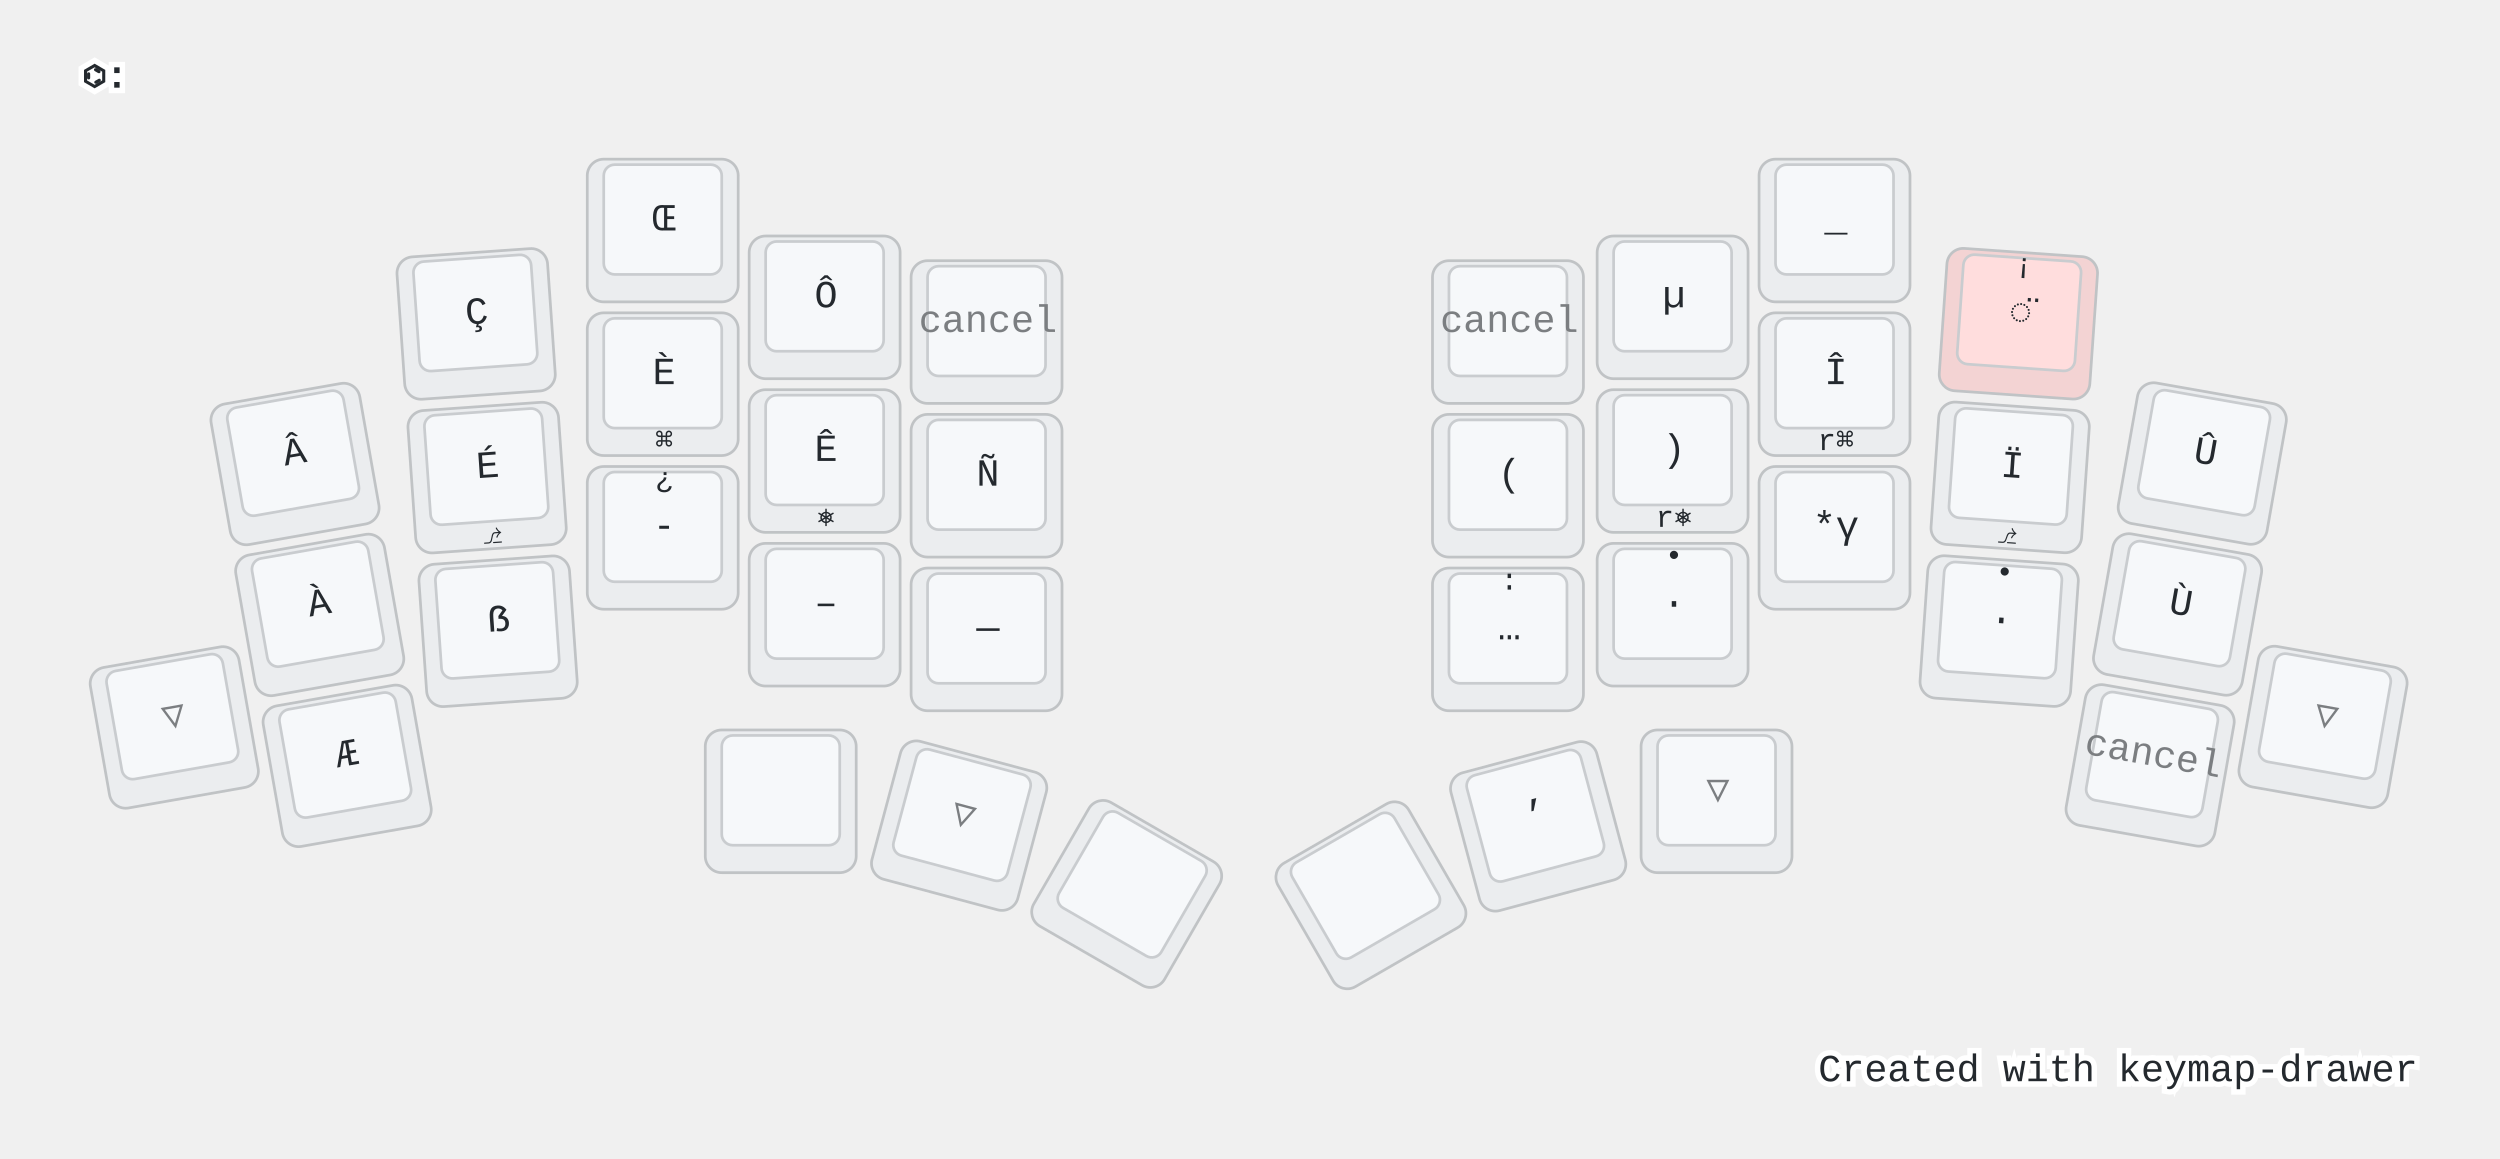
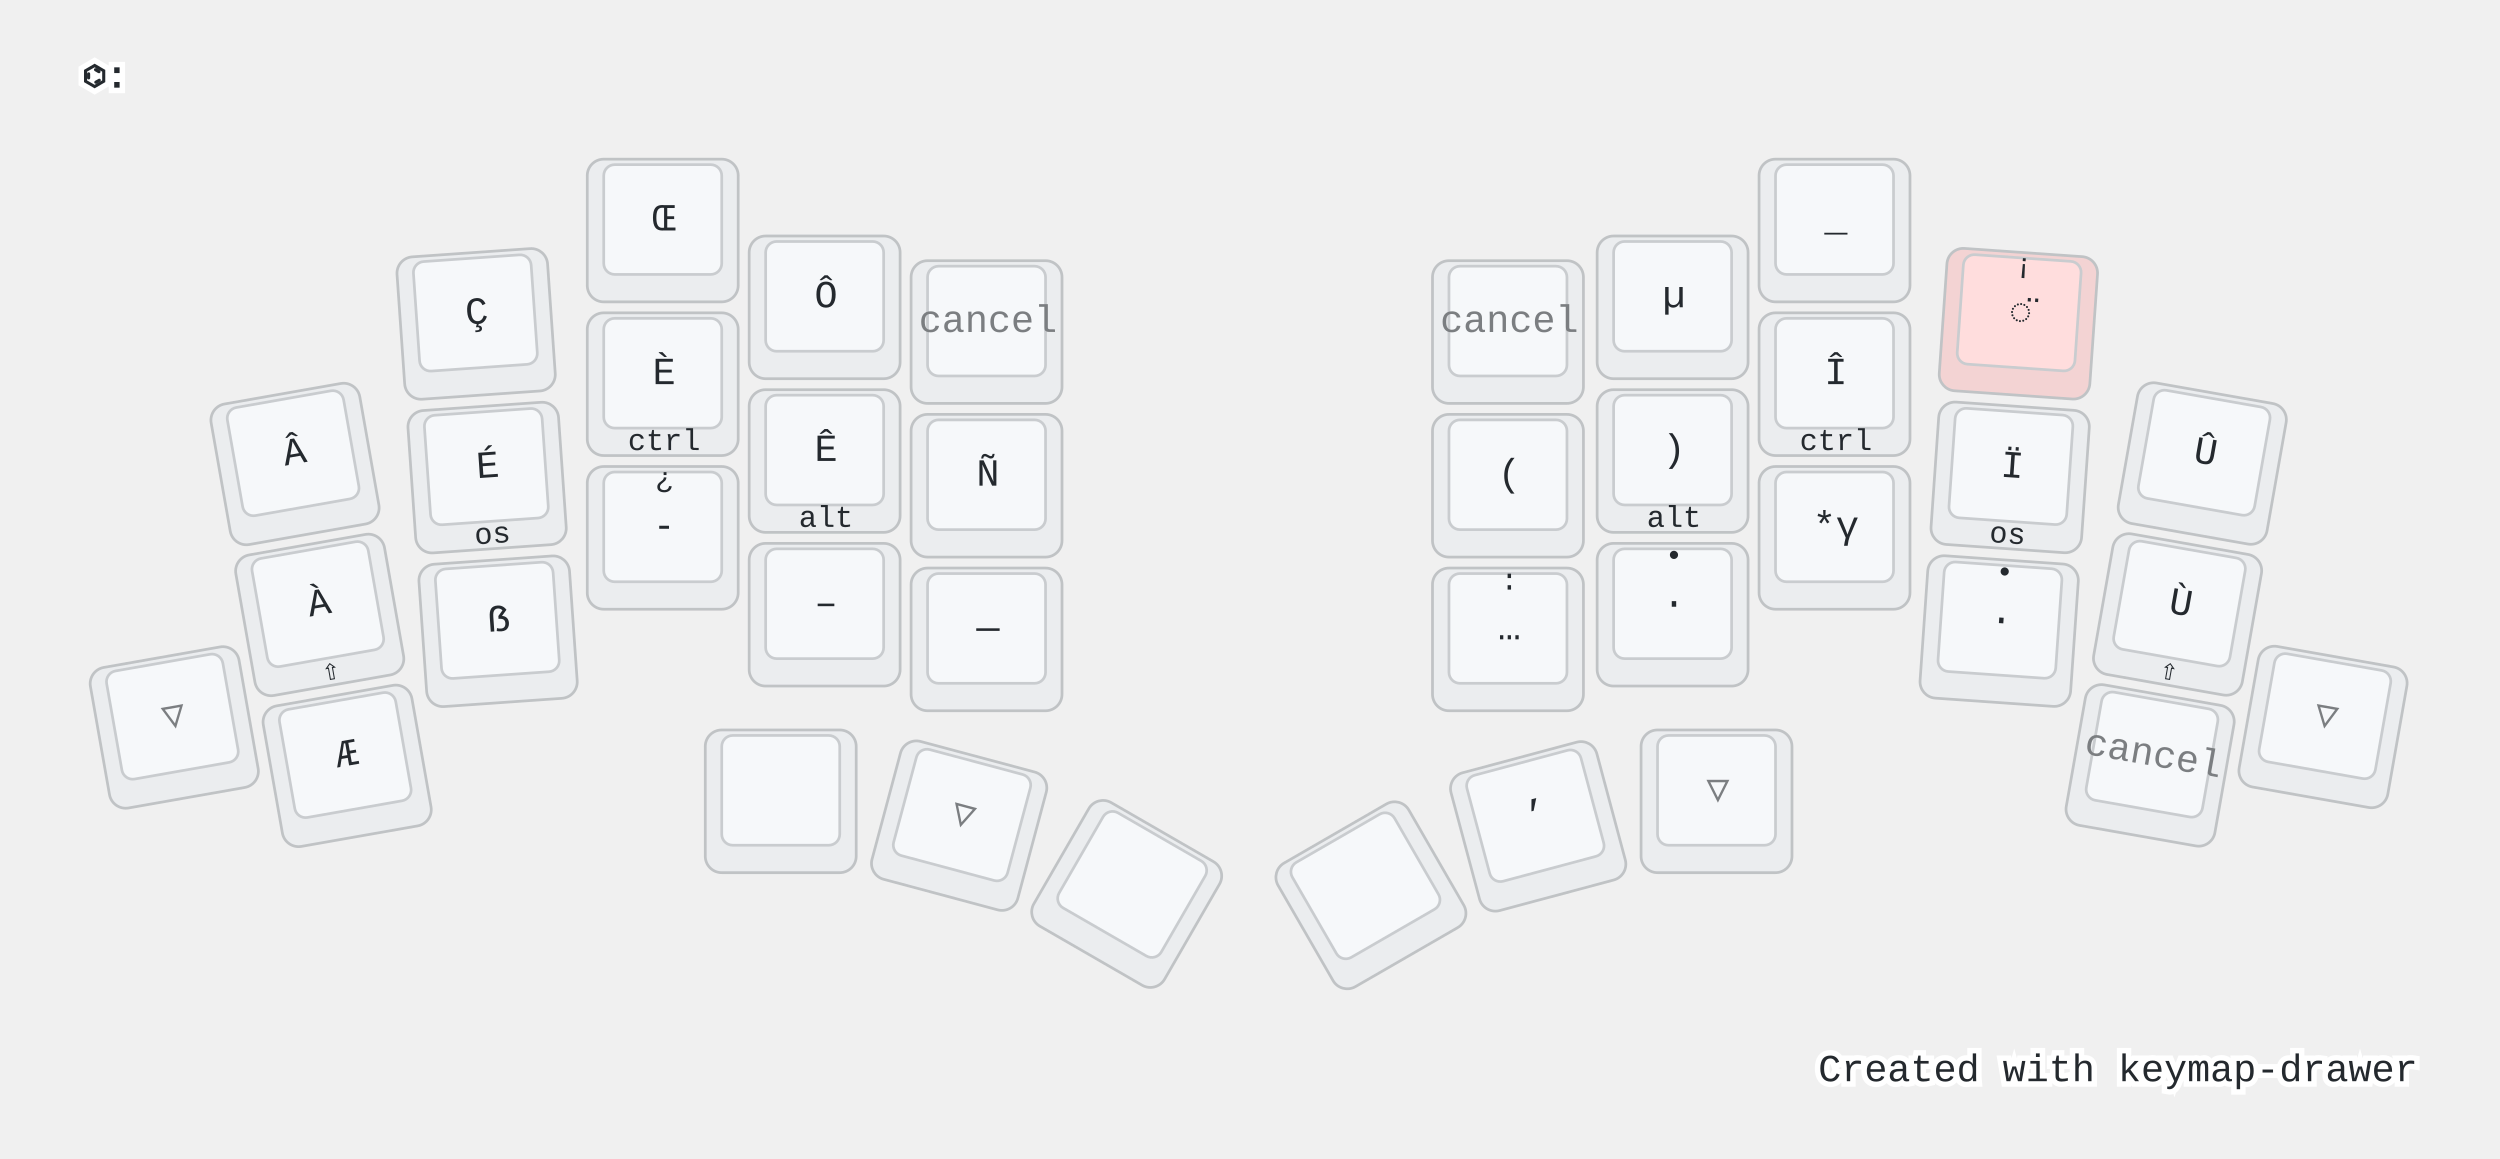
<svg xmlns="http://www.w3.org/2000/svg" width="911" height="422" viewBox="0 0 911 422" class="keymap">
  <style>/* inherit to force styles through use tags */
svg path {
    fill: inherit;
}

/* font and background color specifications */
svg.keymap {
    font-family: SFMono-Regular,Consolas,Liberation Mono,Menlo,monospace;
    font-size: 14px;
    font-kerning: normal;
    text-rendering: optimizeLegibility;
    fill: #24292e;
}

/* default key styling */
rect.key {
    fill: #f6f8fa;
}

rect.key, rect.combo {
    stroke: #c9cccf;
    stroke-width: 1;
}

/* default key side styling, only used is draw_key_sides is set */
rect.side {
    filter: brightness(90%);
}

/* color accent for combo boxes */
rect.combo, rect.combo-separate {
    fill: #cdf;
}

/* color accent for held keys */
rect.held, rect.combo.held {
    fill: #fdd;
}

/* color accent for ghost (optional) keys */
rect.ghost, rect.combo.ghost {
    stroke-dasharray: 4, 4;
    stroke-width: 2;
}

text {
    text-anchor: middle;
    dominant-baseline: middle;
}

/* styling for layer labels */
text.label {
    font-weight: bold;
    text-anchor: start;
    stroke: white;
    stroke-width: 4;
    paint-order: stroke;
}

/* styling for optional footer */
text.footer {
    text-anchor: end;
    dominant-baseline: auto;
    stroke: white;
    stroke-width: 4;
    paint-order: stroke;
}

/* styling for combo tap, and key non-tap label text */
text.combo, text.hold, text.shifted, text.left, text.right {
    font-size: 11px;
}

text.hold {
    text-anchor: middle;
    dominant-baseline: auto;
}

text.shifted {
    text-anchor: middle;
    dominant-baseline: hanging;
}

text.left {
    text-anchor: start;
}

text.right {
    text-anchor: end;
}

text.layer-activator {
    text-decoration: underline;
}

/* styling for hold/shifted label text in combo box */
text.combo.hold, text.combo.shifted, text.combo.left, text.combo.right {
    font-size: 8px;
}

/* lighter symbol for transparent keys */
text.trans {
    fill: #7b7e81;
}

/* styling for combo dendrons */
path.combo {
    stroke-width: 1;
    stroke: gray;
    fill: none;
}

/* Start Tabler Icons Cleanup */
/* cannot use height/width with glyphs */
.icon-tabler &gt; path {
    fill: inherit;
    stroke: inherit;
    stroke-width: 2;
}
/* hide tabler's default box */
.icon-tabler &gt; path[stroke="none"][fill="none"] {
    visibility: hidden;
}
/* End Tabler Icons Cleanup */

@media (prefers-color-scheme: dark) {
svg.keymap { fill: #d1d6db; }
rect.key { fill: #3f4750; }
rect.key, rect.combo { stroke: #60666c; }
rect.combo, rect.combo-separate { fill: #1f3d7a; }
rect.held, rect.combo.held { fill: #854747; }
text.label, text.footer { stroke: black; }
text.trans { fill: #7e8184; }
path.combo { stroke: #7f7f7f; }

}</style>
  <g transform="translate(30, 0)" class="layer-⌬">
    <text x="0" y="28" class="label" id="x_x">⌬:</text>
    <g transform="translate(0, 56)">
      <g transform="translate(78, 113) rotate(-10.0)" class="key keypos-0">
        <rect rx="6" ry="6" x="-28" y="-26" width="55" height="52" class="key side" />
        <rect rx="4" ry="4" x="-22" y="-24" width="43" height="40" class="key" />
        <text x="0" y="-4" class="key tap">Â</text>
      </g>
      <g transform="translate(144, 62) rotate(-4.0)" class="key keypos-1">
        <rect rx="6" ry="6" x="-28" y="-26" width="55" height="52" class="key side" />
        <rect rx="4" ry="4" x="-22" y="-24" width="43" height="40" class="key" />
        <text x="0" y="-4" class="key tap">Ç</text>
      </g>
      <g transform="translate(212, 28)" class="key keypos-2">
        <rect rx="6" ry="6" x="-28" y="-26" width="55" height="52" class="key side" />
        <rect rx="4" ry="4" x="-22" y="-24" width="43" height="40" class="key" />
        <text x="0" y="-4" class="key tap">Œ</text>
      </g>
      <g transform="translate(271, 56)" class="key keypos-3">
        <rect rx="6" ry="6" x="-28" y="-26" width="55" height="52" class="key side" />
        <rect rx="4" ry="4" x="-22" y="-24" width="43" height="40" class="key" />
        <text x="0" y="-4" class="key tap">Ô</text>
      </g>
      <g transform="translate(330, 65)" class="key trans keypos-4">
        <rect rx="6" ry="6" x="-28" y="-26" width="55" height="52" class="key trans side" />
        <rect rx="4" ry="4" x="-22" y="-24" width="43" height="40" class="key trans" />
        <text x="0" y="-4" class="key trans tap">cancel</text>
      </g>
      <g transform="translate(520, 65)" class="key trans keypos-5">
        <rect rx="6" ry="6" x="-28" y="-26" width="55" height="52" class="key trans side" />
        <rect rx="4" ry="4" x="-22" y="-24" width="43" height="40" class="key trans" />
        <text x="0" y="-4" class="key trans tap">cancel</text>
      </g>
      <g transform="translate(580, 56)" class="key keypos-6">
        <rect rx="6" ry="6" x="-28" y="-26" width="55" height="52" class="key side" />
        <rect rx="4" ry="4" x="-22" y="-24" width="43" height="40" class="key" />
        <text x="0" y="-4" class="key tap">µ</text>
      </g>
      <g transform="translate(639, 28)" class="key keypos-7">
        <rect rx="6" ry="6" x="-28" y="-26" width="55" height="52" class="key side" />
        <rect rx="4" ry="4" x="-22" y="-24" width="43" height="40" class="key" />
        <text x="0" y="-4" class="key tap">_</text>
      </g>
      <g transform="translate(706, 62) rotate(4.0)" class="key held keypos-8">
        <rect rx="6" ry="6" x="-28" y="-26" width="55" height="52" class="key held side" />
        <rect rx="4" ry="4" x="-22" y="-24" width="43" height="40" class="key held" />
        <text x="0" y="-4" class="key held tap">◌̈</text>
        <text x="0" y="-24" class="key held shifted">¡</text>
      </g>
      <g transform="translate(773, 113) rotate(10.0)" class="key keypos-9">
        <rect rx="6" ry="6" x="-28" y="-26" width="55" height="52" class="key side" />
        <rect rx="4" ry="4" x="-22" y="-24" width="43" height="40" class="key" />
        <text x="0" y="-4" class="key tap">Û</text>
      </g>
      <g transform="translate(87, 168) rotate(-10.0)" class="key keypos-10">
        <rect rx="6" ry="6" x="-28" y="-26" width="55" height="52" class="key side" />
        <rect rx="4" ry="4" x="-22" y="-24" width="43" height="40" class="key" />
        <text x="0" y="-4" class="key tap">À</text>
+         <text x="0" y="24" class="key hold">⇧</text>
      </g>
      <g transform="translate(148, 118) rotate(-4.0)" class="key keypos-11">
        <rect rx="6" ry="6" x="-28" y="-26" width="55" height="52" class="key side" />
        <rect rx="4" ry="4" x="-22" y="-24" width="43" height="40" class="key" />
        <text x="0" y="-4" class="key tap">É</text>
-         <text x="0" y="24" class="key hold">⎇</text>
+         <text x="0" y="24" class="key hold">os</text>
      </g>
      <g transform="translate(212, 84)" class="key keypos-12">
        <rect rx="6" ry="6" x="-28" y="-26" width="55" height="52" class="key side" />
        <rect rx="4" ry="4" x="-22" y="-24" width="43" height="40" class="key" />
        <text x="0" y="-4" class="key tap">È</text>
-         <text x="0" y="24" class="key hold">⌘</text>
+         <text x="0" y="24" class="key hold">ctrl</text>
      </g>
      <g transform="translate(271, 112)" class="key keypos-13">
        <rect rx="6" ry="6" x="-28" y="-26" width="55" height="52" class="key side" />
        <rect rx="4" ry="4" x="-22" y="-24" width="43" height="40" class="key" />
        <text x="0" y="-4" class="key tap">Ê</text>
-         <text x="0" y="24" class="key hold">⎈</text>
+         <text x="0" y="24" class="key hold">alt</text>
      </g>
      <g transform="translate(330, 121)" class="key keypos-14">
        <rect rx="6" ry="6" x="-28" y="-26" width="55" height="52" class="key side" />
        <rect rx="4" ry="4" x="-22" y="-24" width="43" height="40" class="key" />
        <text x="0" y="-4" class="key tap">Ñ</text>
      </g>
      <g transform="translate(520, 121)" class="key keypos-15">
        <rect rx="6" ry="6" x="-28" y="-26" width="55" height="52" class="key side" />
        <rect rx="4" ry="4" x="-22" y="-24" width="43" height="40" class="key" />
        <text x="0" y="-4" class="key tap">(</text>
      </g>
      <g transform="translate(580, 112)" class="key keypos-16">
        <rect rx="6" ry="6" x="-28" y="-26" width="55" height="52" class="key side" />
        <rect rx="4" ry="4" x="-22" y="-24" width="43" height="40" class="key" />
        <text x="0" y="-4" class="key tap">)</text>
-         <text x="0" y="24" class="key hold">r⎈</text>
+         <text x="0" y="24" class="key hold">alt</text>
      </g>
      <g transform="translate(639, 84)" class="key keypos-17">
        <rect rx="6" ry="6" x="-28" y="-26" width="55" height="52" class="key side" />
        <rect rx="4" ry="4" x="-22" y="-24" width="43" height="40" class="key" />
        <text x="0" y="-4" class="key tap">Î</text>
-         <text x="0" y="24" class="key hold">r⌘</text>
+         <text x="0" y="24" class="key hold">ctrl</text>
      </g>
      <g transform="translate(703, 118) rotate(4.0)" class="key keypos-18">
        <rect rx="6" ry="6" x="-28" y="-26" width="55" height="52" class="key side" />
        <rect rx="4" ry="4" x="-22" y="-24" width="43" height="40" class="key" />
        <text x="0" y="-4" class="key tap">Ï</text>
-         <text x="0" y="24" class="key hold">⎇</text>
+         <text x="0" y="24" class="key hold">os</text>
      </g>
      <g transform="translate(764, 168) rotate(10.0)" class="key keypos-19">
        <rect rx="6" ry="6" x="-28" y="-26" width="55" height="52" class="key side" />
        <rect rx="4" ry="4" x="-22" y="-24" width="43" height="40" class="key" />
        <text x="0" y="-4" class="key tap">Ù</text>
+         <text x="0" y="24" class="key hold">⇧</text>
      </g>
      <g transform="translate(34, 209) rotate(-10.0)" class="key trans keypos-20">
        <rect rx="6" ry="6" x="-28" y="-26" width="55" height="52" class="key trans side" />
        <rect rx="4" ry="4" x="-22" y="-24" width="43" height="40" class="key trans" />
        <text x="0" y="-4" class="key trans tap">▽</text>
      </g>
      <g transform="translate(97, 223) rotate(-10.0)" class="key keypos-21">
        <rect rx="6" ry="6" x="-28" y="-26" width="55" height="52" class="key side" />
        <rect rx="4" ry="4" x="-22" y="-24" width="43" height="40" class="key" />
        <text x="0" y="-4" class="key tap">Æ</text>
      </g>
      <g transform="translate(152, 174) rotate(-4.0)" class="key keypos-22">
        <rect rx="6" ry="6" x="-28" y="-26" width="55" height="52" class="key side" />
        <rect rx="4" ry="4" x="-22" y="-24" width="43" height="40" class="key" />
        <text x="0" y="-4" class="key tap">ẞ</text>
      </g>
      <g transform="translate(212, 140)" class="key keypos-23">
        <rect rx="6" ry="6" x="-28" y="-26" width="55" height="52" class="key side" />
        <rect rx="4" ry="4" x="-22" y="-24" width="43" height="40" class="key" />
        <text x="0" y="-4" class="key tap">‑</text>
        <text x="0" y="-24" class="key shifted">¿</text>
      </g>
      <g transform="translate(271, 168)" class="key keypos-24">
        <rect rx="6" ry="6" x="-28" y="-26" width="55" height="52" class="key side" />
        <rect rx="4" ry="4" x="-22" y="-24" width="43" height="40" class="key" />
        <text x="0" y="-4" class="key tap">–</text>
      </g>
      <g transform="translate(330, 177)" class="key keypos-25">
        <rect rx="6" ry="6" x="-28" y="-26" width="55" height="52" class="key side" />
        <rect rx="4" ry="4" x="-22" y="-24" width="43" height="40" class="key" />
        <text x="0" y="-4" class="key tap">—</text>
      </g>
      <g transform="translate(520, 177)" class="key keypos-26">
        <rect rx="6" ry="6" x="-28" y="-26" width="55" height="52" class="key side" />
        <rect rx="4" ry="4" x="-22" y="-24" width="43" height="40" class="key" />
        <text x="0" y="-4" class="key tap">…</text>
        <text x="0" y="-24" class="key shifted">:</text>
      </g>
      <g transform="translate(580, 168)" class="key keypos-27">
        <rect rx="6" ry="6" x="-28" y="-26" width="55" height="52" class="key side" />
        <rect rx="4" ry="4" x="-22" y="-24" width="43" height="40" class="key" />
        <text x="0" y="-4" class="key tap">·</text>
        <text x="0" y="-24" class="key shifted">•</text>
      </g>
      <g transform="translate(639, 140)" class="key keypos-28">
        <rect rx="6" ry="6" x="-28" y="-26" width="55" height="52" class="key side" />
        <rect rx="4" ry="4" x="-22" y="-24" width="43" height="40" class="key" />
        <text x="0" y="-4" class="key tap">*γ</text>
      </g>
      <g transform="translate(699, 174) rotate(4.0)" class="key keypos-29">
        <rect rx="6" ry="6" x="-28" y="-26" width="55" height="52" class="key side" />
        <rect rx="4" ry="4" x="-22" y="-24" width="43" height="40" class="key" />
        <text x="0" y="-4" class="key tap">·</text>
        <text x="0" y="-24" class="key shifted">•</text>
      </g>
      <g transform="translate(754, 223) rotate(10.0)" class="key trans keypos-30">
        <rect rx="6" ry="6" x="-28" y="-26" width="55" height="52" class="key trans side" />
        <rect rx="4" ry="4" x="-22" y="-24" width="43" height="40" class="key trans" />
        <text x="0" y="-4" class="key trans tap">cancel</text>
      </g>
      <g transform="translate(817, 209) rotate(10.0)" class="key trans keypos-31">
        <rect rx="6" ry="6" x="-28" y="-26" width="55" height="52" class="key trans side" />
        <rect rx="4" ry="4" x="-22" y="-24" width="43" height="40" class="key trans" />
        <text x="0" y="-4" class="key trans tap">▽</text>
      </g>
      <g transform="translate(255, 236)" class="key keypos-32">
        <rect rx="6" ry="6" x="-28" y="-26" width="55" height="52" class="key side" />
        <rect rx="4" ry="4" x="-22" y="-24" width="43" height="40" class="key" />
      </g>
      <g transform="translate(320, 245) rotate(15.0)" class="key trans keypos-33">
        <rect rx="6" ry="6" x="-28" y="-26" width="55" height="52" class="key trans side" />
        <rect rx="4" ry="4" x="-22" y="-24" width="43" height="40" class="key trans" />
        <text x="0" y="-4" class="key trans tap">▽</text>
      </g>
      <g transform="translate(381, 270) rotate(30.0)" class="key keypos-34">
        <rect rx="6" ry="6" x="-28" y="-26" width="55" height="52" class="key side" />
        <rect rx="4" ry="4" x="-22" y="-24" width="43" height="40" class="key" />
      </g>
      <g transform="translate(470, 270) rotate(-30.0)" class="key keypos-35">
        <rect rx="6" ry="6" x="-28" y="-26" width="55" height="52" class="key side" />
        <rect rx="4" ry="4" x="-22" y="-24" width="43" height="40" class="key" />
      </g>
      <g transform="translate(531, 245) rotate(-15.0)" class="key keypos-36">
        <rect rx="6" ry="6" x="-28" y="-26" width="55" height="52" class="key side" />
        <rect rx="4" ry="4" x="-22" y="-24" width="43" height="40" class="key" />
        <text x="0" y="-4" class="key tap">’</text>
      </g>
      <g transform="translate(596, 236)" class="key trans keypos-37">
        <rect rx="6" ry="6" x="-28" y="-26" width="55" height="52" class="key trans side" />
        <rect rx="4" ry="4" x="-22" y="-24" width="43" height="40" class="key trans" />
        <text x="0" y="-4" class="key trans tap">▽</text>
      </g>
    </g>
  </g>
  <text x="881.0" y="394.0" class="footer">Created with <a href="https://github.com/caksoylar/keymap-drawer">keymap-drawer</a>
  </text>
</svg>
